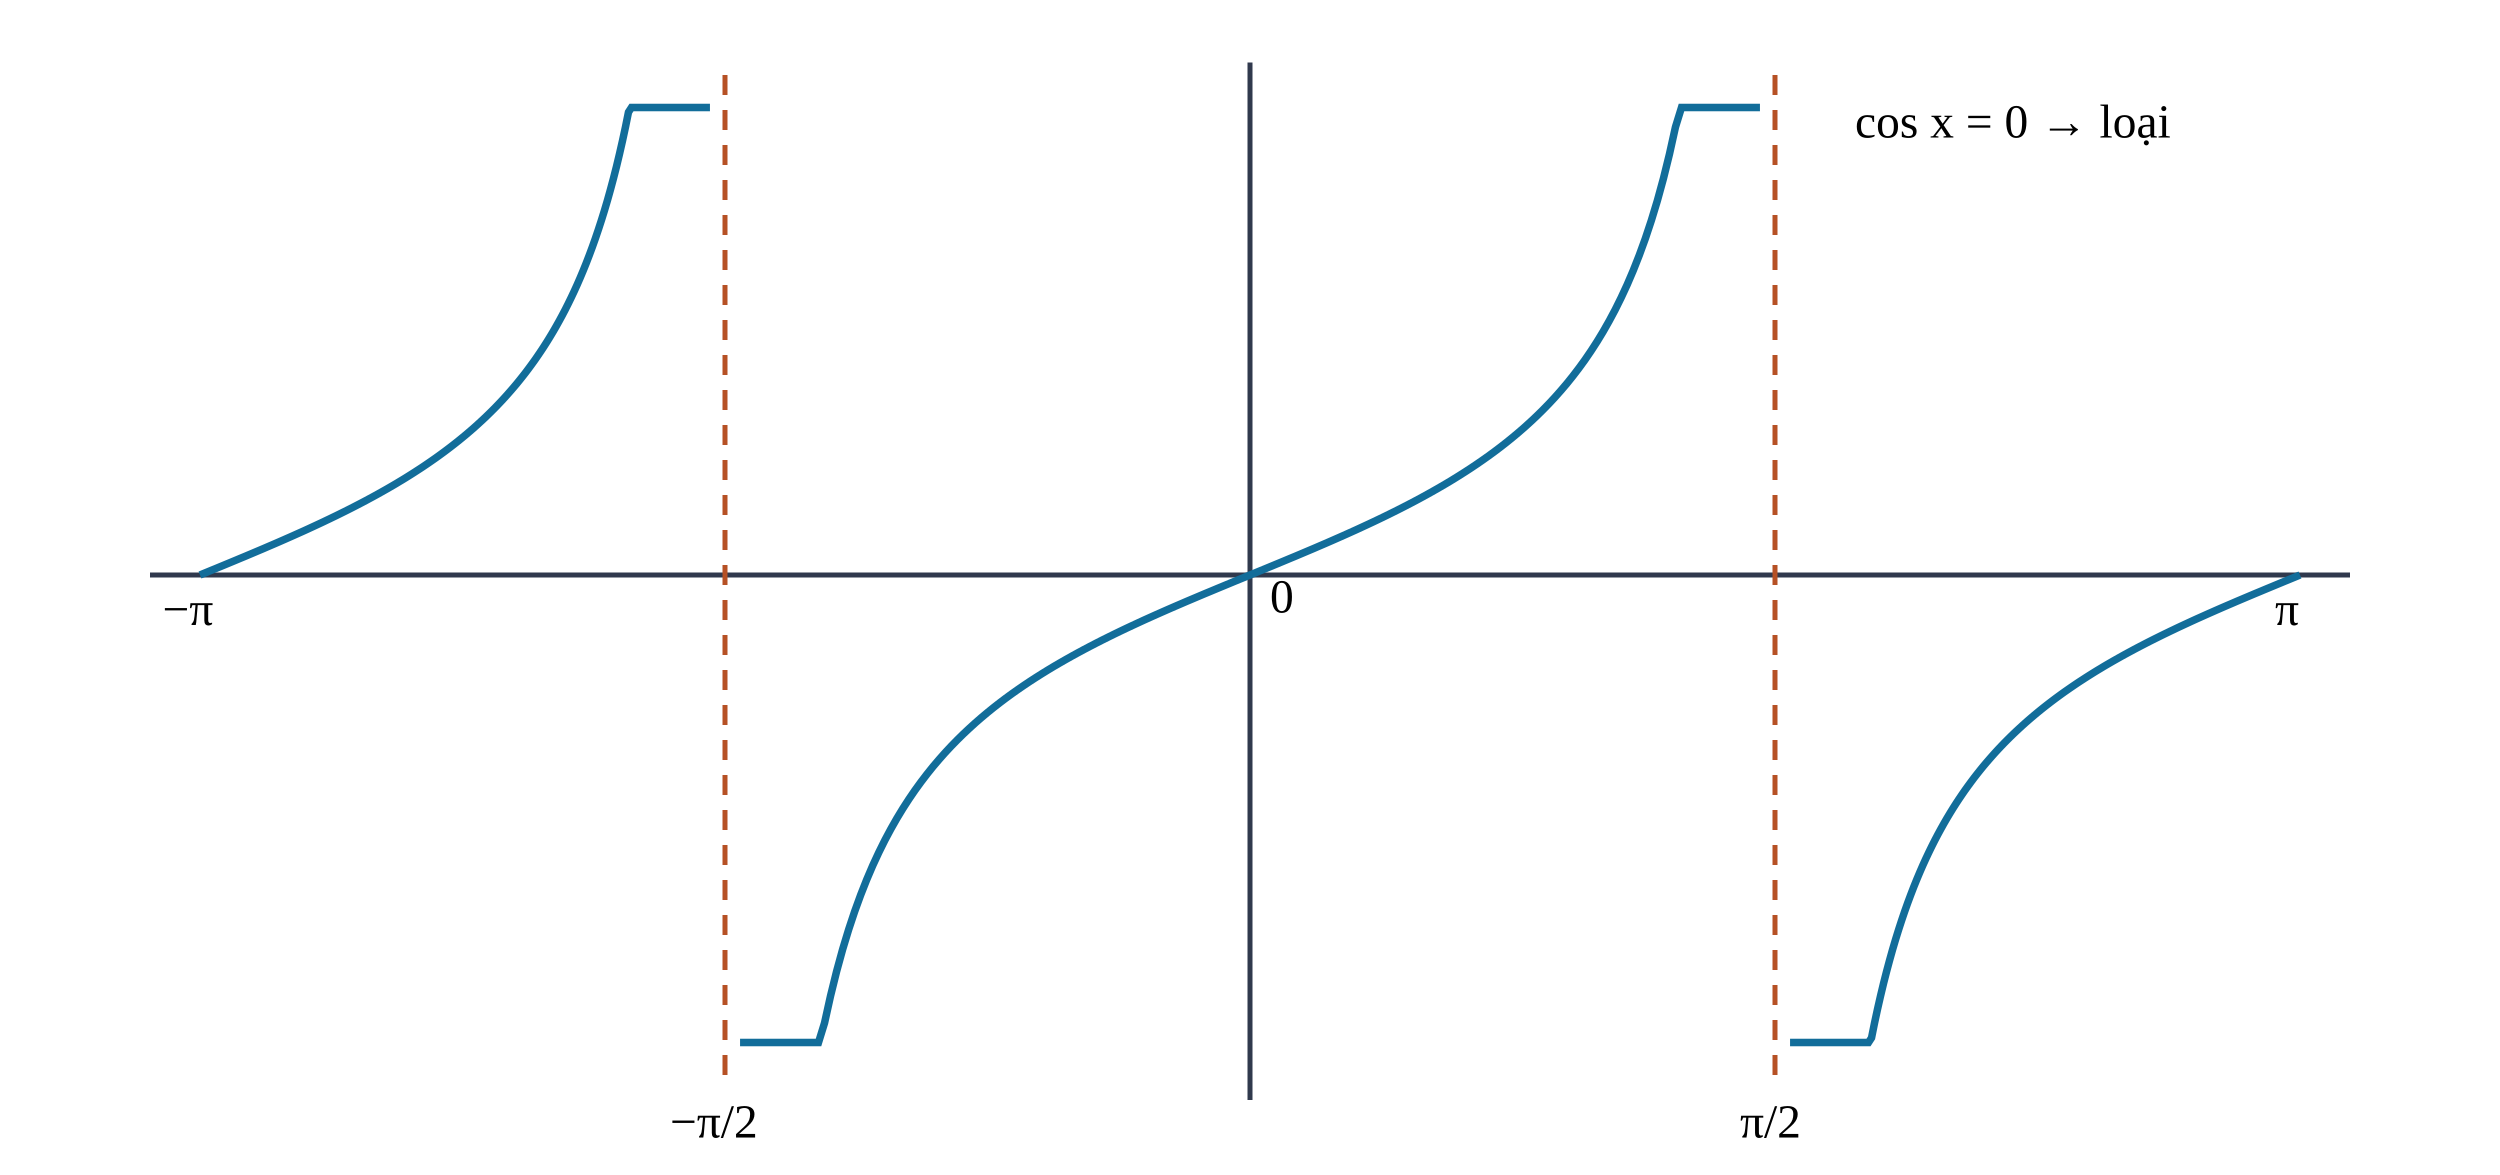
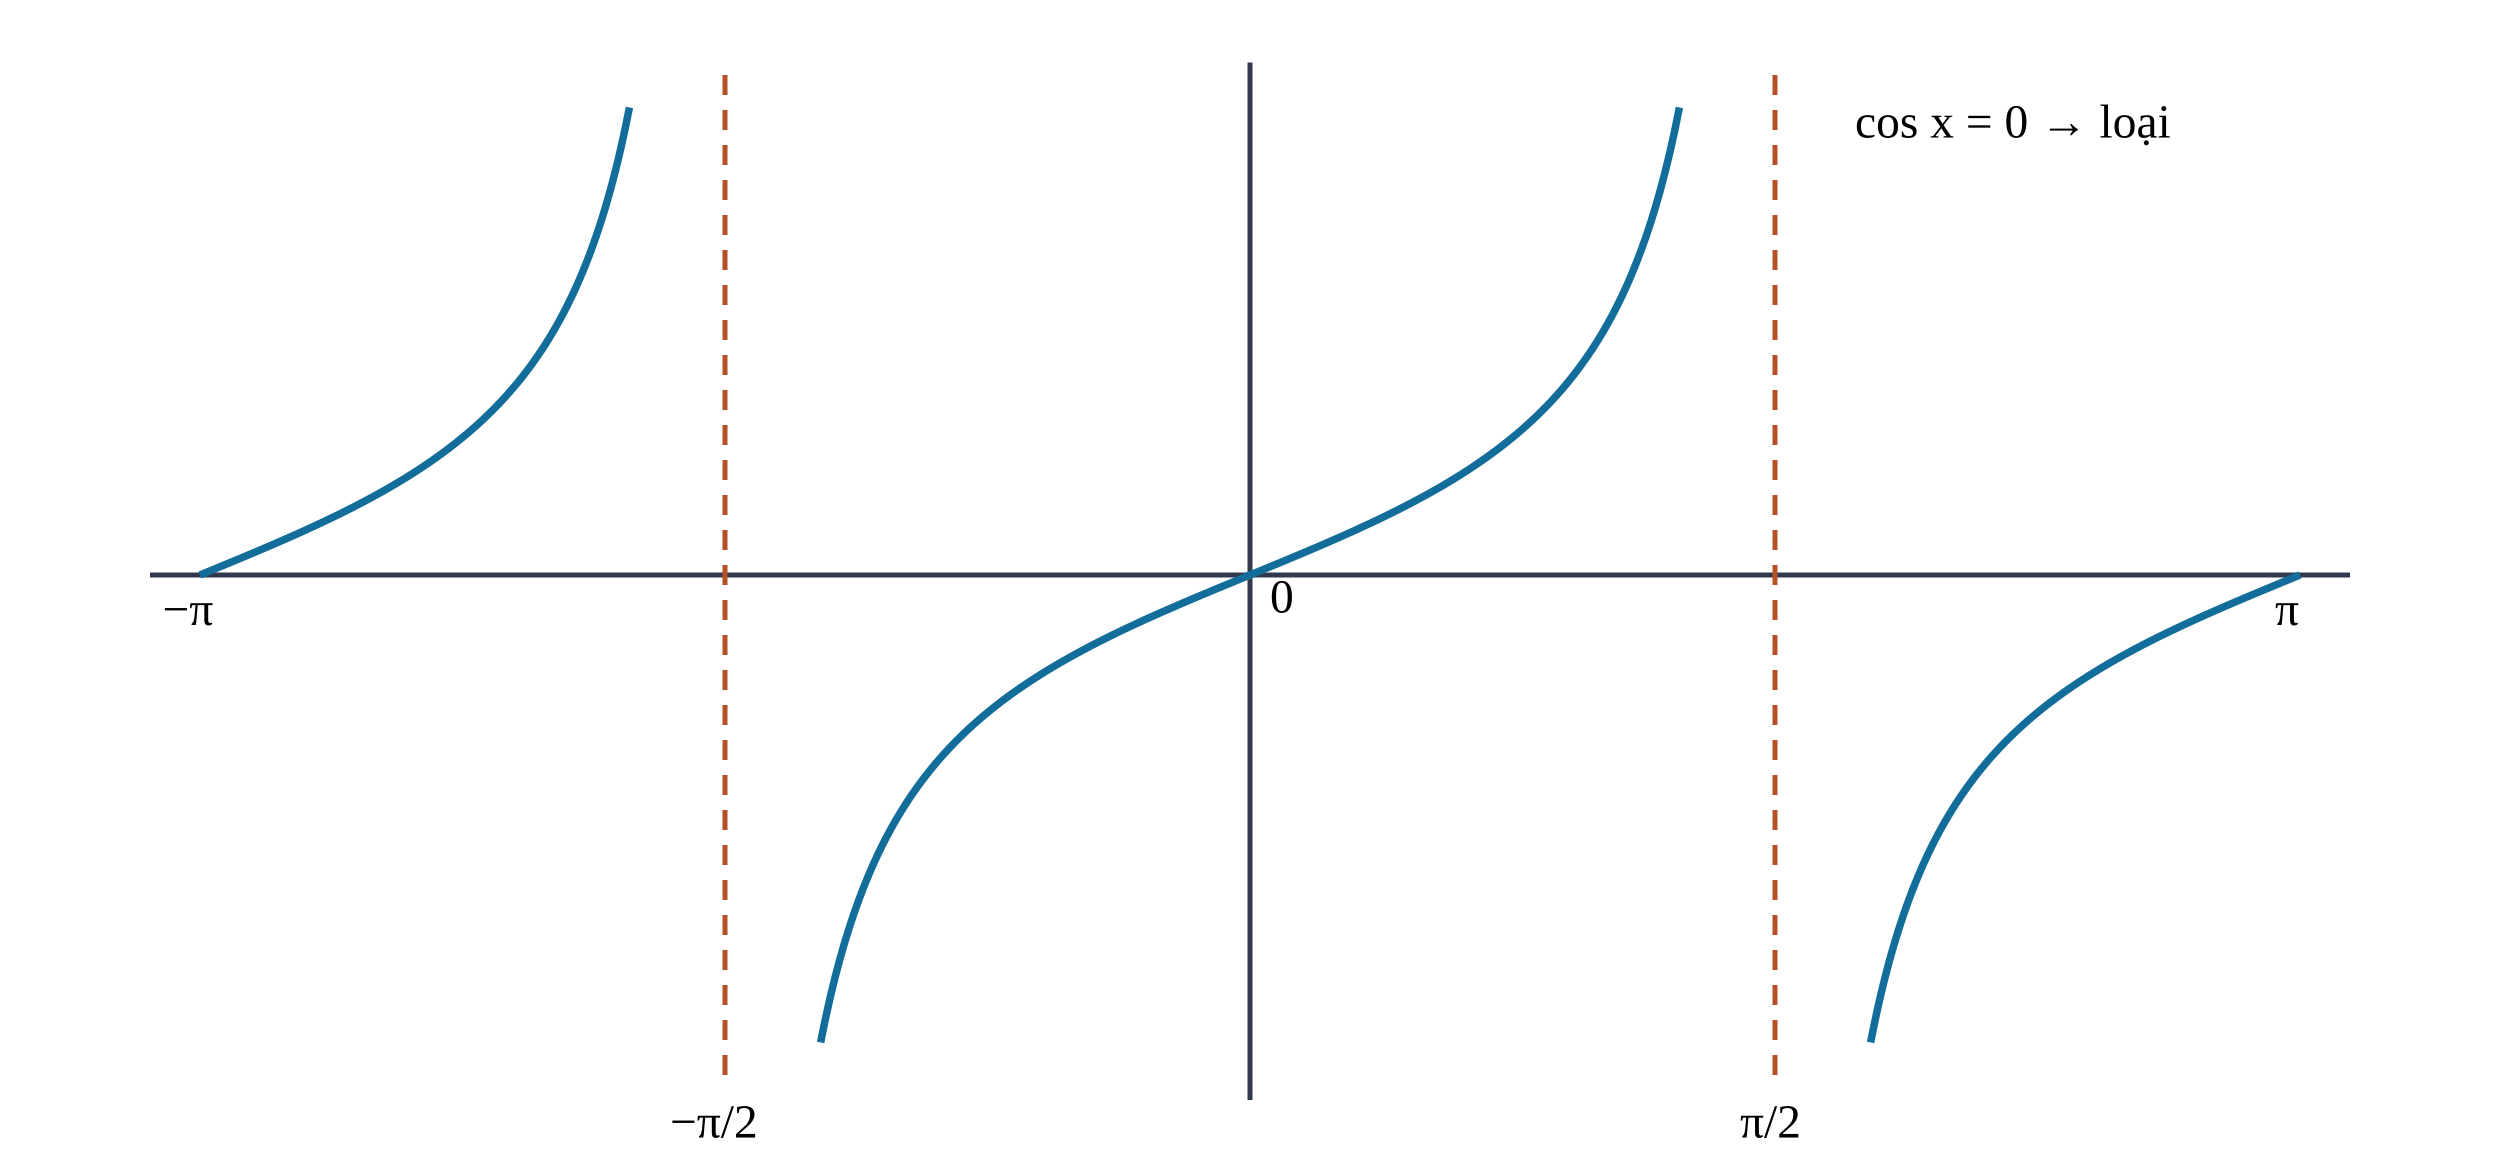
<svg xmlns="http://www.w3.org/2000/svg" viewBox="0 0 1000 470" role="img" aria-labelledby="title desc">
  <rect width="1000" height="470" fill="#fff" />
  <line x1="60" y1="230" x2="940" y2="230" stroke="#30394d" stroke-width="2" />
  <line x1="500" y1="25" x2="500" y2="440" stroke="#30394d" stroke-width="2" />
  <line x1="290" y1="30" x2="290" y2="435" stroke="#b65125" stroke-width="2" stroke-dasharray="8 6" />
  <line x1="710" y1="30" x2="710" y2="435" stroke="#b65125" stroke-width="2" stroke-dasharray="8 6" />
-   <path d="M80.00,230.00 L81.21,229.50 L82.41,229.01 L83.62,228.51 L84.83,228.01 L86.04,227.52 L87.24,227.02 L88.45,226.52 L89.66,226.02 L90.86,225.52 L92.07,225.02 L93.28,224.52 L94.48,224.02 L95.69,223.51 L96.90,223.01 L98.11,222.51 L99.31,222.00 L100.52,221.49 L101.73,220.98 L102.93,220.47 L104.14,219.96 L105.35,219.45 L106.55,218.93 L107.76,218.41 L108.97,217.89 L110.18,217.37 L111.38,216.85 L112.59,216.32 L113.80,215.79 L115.00,215.26 L116.21,214.73 L117.42,214.19 L118.62,213.65 L119.83,213.11 L121.04,212.57 L122.25,212.02 L123.45,211.47 L124.66,210.91 L125.87,210.35 L127.07,209.79 L128.28,209.23 L129.49,208.66 L130.69,208.08 L131.90,207.51 L133.11,206.92 L134.32,206.34 L135.52,205.75 L136.73,205.15 L137.94,204.55 L139.14,203.95 L140.35,203.34 L141.56,202.72 L142.76,202.10 L143.97,201.47 L145.18,200.84 L146.39,200.20 L147.59,199.55 L148.80,198.90 L150.01,198.24 L151.21,197.58 L152.42,196.90 L153.63,196.22 L154.83,195.54 L156.04,194.84 L157.25,194.14 L158.46,193.43 L159.66,192.70 L160.87,191.98 L162.08,191.24 L163.28,190.49 L164.49,189.73 L165.70,188.96 L166.90,188.18 L168.11,187.40 L169.32,186.60 L170.53,185.78 L171.73,184.96 L172.94,184.12 L174.15,183.28 L175.35,182.42 L176.56,181.54 L177.77,180.65 L178.97,179.75 L180.18,178.83 L181.39,177.89 L182.60,176.94 L183.80,175.98 L185.01,174.99 L186.22,173.99 L187.42,172.97 L188.63,171.93 L189.84,170.87 L191.04,169.79 L192.25,168.68 L193.46,167.56 L194.67,166.41 L195.87,165.24 L197.08,164.04 L198.29,162.82 L199.49,161.57 L200.70,160.29 L201.91,158.98 L203.11,157.64 L204.32,156.26 L205.53,154.86 L206.74,153.42 L207.94,151.94 L209.15,150.42 L210.36,148.87 L211.56,147.27 L212.77,145.62 L213.98,143.94 L215.18,142.20 L216.39,140.41 L217.60,138.57 L218.81,136.67 L220.01,134.72 L221.22,132.70 L222.43,130.61 L223.63,128.46 L224.84,126.23 L226.05,123.93 L227.25,121.55 L228.46,119.07 L229.67,116.51 L230.88,113.85 L232.08,111.09 L233.29,108.21 L234.50,105.22 L235.70,102.11 L236.91,98.86 L238.12,95.46 L239.32,91.92 L240.53,88.21 L241.74,84.32 L242.95,80.24 L244.15,75.96 L245.36,71.45 L246.57,66.71 L247.77,61.70 L248.98,56.40 L250.19,50.80 L251.39,44.86 L252.60,43.00 L253.81,43.00 L255.02,43.00 L256.22,43.00 L257.43,43.00 L258.64,43.00 L259.84,43.00 L261.05,43.00 L262.26,43.00 L263.46,43.00 L264.67,43.00 L265.88,43.00 L267.09,43.00 L268.29,43.00 L269.50,43.00 L270.71,43.00 L271.91,43.00 L273.12,43.00 L274.33,43.00 L275.53,43.00 L276.74,43.00 L277.95,43.00 L279.16,43.00 L280.36,43.00 L281.57,43.00 L282.78,43.00 L283.98,43.00" fill="none" stroke="#126d9a" stroke-width="3" />
-   <path d="M296.02,417.00 L298.43,417.00 L300.84,417.00 L303.26,417.00 L305.67,417.00 L308.09,417.00 L310.50,417.00 L312.91,417.00 L315.33,417.00 L317.74,417.00 L320.16,417.00 L322.57,417.00 L324.98,417.00 L327.40,417.00 L329.81,409.20 L332.23,398.30 L334.64,388.55 L337.05,379.76 L339.47,371.79 L341.88,364.54 L344.30,357.89 L346.71,351.79 L349.12,346.15 L351.54,340.93 L353.95,336.07 L356.37,331.54 L358.78,327.30 L361.19,323.33 L363.61,319.59 L366.02,316.06 L368.44,312.73 L370.85,309.58 L373.26,306.58 L375.68,303.74 L378.09,301.02 L380.51,298.43 L382.92,295.96 L385.33,293.59 L387.75,291.32 L390.16,289.13 L392.58,287.03 L394.99,285.01 L397.40,283.06 L399.82,281.17 L402.23,279.35 L404.65,277.58 L407.06,275.88 L409.47,274.22 L411.89,272.60 L414.30,271.04 L416.72,269.51 L419.13,268.02 L421.54,266.57 L423.96,265.16 L426.37,263.78 L428.79,262.42 L431.20,261.10 L433.61,259.80 L436.03,258.53 L438.44,257.28 L440.86,256.05 L443.27,254.85 L445.68,253.66 L448.10,252.49 L450.51,251.34 L452.93,250.21 L455.34,249.09 L457.75,247.98 L460.17,246.89 L462.58,245.81 L465.00,244.74 L467.41,243.68 L469.82,242.63 L472.24,241.59 L474.65,240.55 L477.07,239.53 L479.48,238.51 L481.89,237.49 L484.31,236.49 L486.72,235.48 L489.14,234.48 L491.55,233.48 L493.96,232.48 L496.38,231.49 L498.79,230.50 L501.21,229.50 L503.62,228.51 L506.04,227.52 L508.45,226.52 L510.86,225.52 L513.28,224.52 L515.69,223.51 L518.11,222.51 L520.52,221.49 L522.93,220.47 L525.35,219.45 L527.76,218.41 L530.18,217.37 L532.59,216.32 L535.00,215.26 L537.42,214.19 L539.83,213.11 L542.25,212.02 L544.66,210.91 L547.07,209.79 L549.49,208.66 L551.90,207.51 L554.32,206.34 L556.73,205.15 L559.14,203.95 L561.56,202.72 L563.97,201.47 L566.39,200.20 L568.80,198.90 L571.21,197.58 L573.63,196.22 L576.04,194.84 L578.46,193.43 L580.87,191.98 L583.28,190.49 L585.70,188.96 L588.11,187.40 L590.53,185.78 L592.94,184.12 L595.35,182.42 L597.77,180.65 L600.18,178.83 L602.60,176.94 L605.01,174.99 L607.42,172.97 L609.84,170.87 L612.25,168.68 L614.67,166.41 L617.08,164.04 L619.49,161.57 L621.91,158.98 L624.32,156.26 L626.74,153.42 L629.15,150.42 L631.56,147.27 L633.98,143.94 L636.39,140.41 L638.81,136.67 L641.22,132.70 L643.63,128.46 L646.05,123.93 L648.46,119.07 L650.88,113.85 L653.29,108.21 L655.70,102.11 L658.12,95.46 L660.53,88.21 L662.95,80.24 L665.36,71.45 L667.77,61.70 L670.19,50.80 L672.60,43.00 L675.02,43.00 L677.43,43.00 L679.84,43.00 L682.26,43.00 L684.67,43.00 L687.09,43.00 L689.50,43.00 L691.91,43.00 L694.33,43.00 L696.74,43.00 L699.16,43.00 L701.57,43.00 L703.98,43.00" fill="none" stroke="#126d9a" stroke-width="3" />
-   <path d="M716.02,417.00 L717.22,417.00 L718.43,417.00 L719.64,417.00 L720.84,417.00 L722.05,417.00 L723.26,417.00 L724.47,417.00 L725.67,417.00 L726.88,417.00 L728.09,417.00 L729.29,417.00 L730.50,417.00 L731.71,417.00 L732.91,417.00 L734.12,417.00 L735.33,417.00 L736.54,417.00 L737.74,417.00 L738.95,417.00 L740.16,417.00 L741.36,417.00 L742.57,417.00 L743.78,417.00 L744.98,417.00 L746.19,417.00 L747.40,417.00 L748.61,415.14 L749.81,409.20 L751.02,403.60 L752.23,398.30 L753.43,393.29 L754.64,388.55 L755.85,384.04 L757.05,379.76 L758.26,375.68 L759.47,371.79 L760.68,368.08 L761.88,364.54 L763.09,361.14 L764.30,357.89 L765.50,354.78 L766.71,351.79 L767.92,348.91 L769.12,346.15 L770.33,343.49 L771.54,340.93 L772.75,338.45 L773.95,336.07 L775.16,333.77 L776.37,331.54 L777.57,329.39 L778.78,327.30 L779.99,325.28 L781.19,323.33 L782.40,321.43 L783.61,319.59 L784.82,317.80 L786.02,316.06 L787.23,314.38 L788.44,312.73 L789.64,311.13 L790.85,309.58 L792.06,308.06 L793.26,306.58 L794.47,305.14 L795.68,303.74 L796.89,302.36 L798.09,301.02 L799.30,299.71 L800.51,298.43 L801.71,297.18 L802.92,295.96 L804.13,294.76 L805.33,293.59 L806.54,292.44 L807.75,291.32 L808.96,290.21 L810.16,289.13 L811.37,288.07 L812.58,287.03 L813.78,286.01 L814.99,285.01 L816.20,284.02 L817.40,283.06 L818.61,282.11 L819.82,281.17 L821.03,280.25 L822.23,279.35 L823.44,278.46 L824.65,277.58 L825.85,276.72 L827.06,275.88 L828.27,275.04 L829.47,274.22 L830.68,273.40 L831.89,272.60 L833.10,271.82 L834.30,271.04 L835.51,270.27 L836.72,269.51 L837.92,268.76 L839.13,268.02 L840.34,267.30 L841.54,266.57 L842.75,265.86 L843.96,265.16 L845.17,264.46 L846.37,263.78 L847.58,263.10 L848.79,262.42 L849.99,261.76 L851.20,261.10 L852.41,260.45 L853.61,259.80 L854.82,259.16 L856.03,258.53 L857.24,257.90 L858.44,257.28 L859.65,256.66 L860.86,256.05 L862.06,255.45 L863.27,254.85 L864.48,254.25 L865.68,253.66 L866.89,253.08 L868.10,252.49 L869.31,251.92 L870.51,251.34 L871.72,250.77 L872.93,250.21 L874.13,249.65 L875.34,249.09 L876.55,248.53 L877.75,247.98 L878.96,247.43 L880.17,246.89 L881.38,246.35 L882.58,245.81 L883.79,245.27 L885.00,244.74 L886.20,244.21 L887.41,243.68 L888.62,243.15 L889.82,242.63 L891.03,242.11 L892.24,241.59 L893.45,241.07 L894.65,240.55 L895.86,240.04 L897.07,239.53 L898.27,239.02 L899.48,238.51 L900.69,238.00 L901.89,237.49 L903.10,236.99 L904.31,236.49 L905.52,235.98 L906.72,235.48 L907.93,234.98 L909.14,234.48 L910.34,233.98 L911.55,233.48 L912.76,232.98 L913.96,232.48 L915.17,231.99 L916.38,231.49 L917.59,230.99 L918.79,230.50 L920.00,230.00" fill="none" stroke="#126d9a" stroke-width="3" />
+   <path d="M80.00,230.00 L80.95,229.61 L81.91,229.21 L82.86,228.82 L83.82,228.43 L84.77,228.04 L85.73,227.64 L86.68,227.25 L87.63,226.86 L88.59,226.46 L89.54,226.07 L90.50,225.67 L91.45,225.28 L92.40,224.88 L93.36,224.49 L94.31,224.09 L95.27,223.69 L96.22,223.29 L97.18,222.89 L98.13,222.50 L99.08,222.10 L100.04,221.69 L100.99,221.29 L101.95,220.89 L102.90,220.49 L103.86,220.08 L104.81,219.67 L105.76,219.27 L106.72,218.86 L107.67,218.45 L108.63,218.04 L109.58,217.63 L110.53,217.21 L111.49,216.80 L112.44,216.38 L113.40,215.97 L114.35,215.55 L115.31,215.13 L116.26,214.71 L117.21,214.28 L118.17,213.86 L119.12,213.43 L120.08,213.00 L121.03,212.57 L121.99,212.14 L122.94,211.70 L123.89,211.26 L124.85,210.82 L125.80,210.38 L126.76,209.94 L127.71,209.49 L128.66,209.05 L129.62,208.59 L130.57,208.14 L131.53,207.69 L132.48,207.23 L133.44,206.77 L134.39,206.30 L135.34,205.84 L136.30,205.37 L137.25,204.89 L138.21,204.42 L139.16,203.94 L140.12,203.45 L141.07,202.97 L142.02,202.48 L142.98,201.99 L143.93,201.49 L144.89,200.99 L145.84,200.49 L146.79,199.98 L147.75,199.47 L148.70,198.95 L149.66,198.43 L150.61,197.91 L151.57,197.38 L152.52,196.85 L153.47,196.31 L154.43,195.77 L155.38,195.22 L156.34,194.67 L157.29,194.11 L158.25,193.55 L159.20,192.98 L160.15,192.41 L161.11,191.83 L162.06,191.25 L163.02,190.66 L163.97,190.06 L164.92,189.46 L165.88,188.85 L166.83,188.23 L167.79,187.61 L168.74,186.98 L169.70,186.34 L170.65,185.70 L171.60,185.05 L172.56,184.39 L173.51,183.72 L174.47,183.05 L175.42,182.37 L176.38,181.68 L177.33,180.98 L178.28,180.27 L179.24,179.55 L180.19,178.82 L181.15,178.08 L182.10,177.34 L183.05,176.58 L184.01,175.81 L184.96,175.03 L185.92,174.24 L186.87,173.44 L187.83,172.62 L188.78,171.80 L189.73,170.96 L190.69,170.11 L191.64,169.24 L192.60,168.37 L193.55,167.47 L194.51,166.57 L195.46,165.64 L196.41,164.70 L197.37,163.75 L198.32,162.78 L199.28,161.79 L200.23,160.79 L201.18,159.76 L202.14,158.72 L203.09,157.66 L204.05,156.58 L205.00,155.48 L205.96,154.35 L206.91,153.21 L207.86,152.04 L208.82,150.84 L209.77,149.62 L210.73,148.38 L211.68,147.11 L212.64,145.81 L213.59,144.48 L214.54,143.13 L215.50,141.74 L216.45,140.32 L217.41,138.87 L218.36,137.38 L219.31,135.86 L220.27,134.29 L221.22,132.69 L222.18,131.05 L223.13,129.37 L224.09,127.64 L225.04,125.86 L225.99,124.04 L226.95,122.16 L227.90,120.23 L228.86,118.25 L229.81,116.20 L230.77,114.10 L231.72,111.93 L232.67,109.69 L233.63,107.39 L234.58,105.01 L235.54,102.55 L236.49,100.00 L237.44,97.37 L238.40,94.65 L239.35,91.83 L240.31,88.91 L241.26,85.88 L242.22,82.73 L243.17,79.46 L244.12,76.06 L245.08,72.52 L246.03,68.84 L246.99,64.99 L247.94,60.98 L248.90,56.79 L249.85,52.41 L250.80,47.81 L251.76,43.00" fill="none" stroke="#126d9a" stroke-width="3" />
+   <path d="M328.24,417.00 L330.15,407.59 L332.06,399.02 L333.97,391.16 L335.88,383.94 L337.78,377.27 L339.69,371.09 L341.60,365.35 L343.51,360.00 L345.42,354.99 L347.33,350.31 L349.23,345.90 L351.14,341.75 L353.05,337.84 L354.96,334.14 L356.87,330.63 L358.78,327.31 L360.69,324.14 L362.59,321.13 L364.50,318.26 L366.41,315.52 L368.32,312.89 L370.23,310.38 L372.14,307.96 L374.04,305.65 L375.95,303.42 L377.86,301.28 L379.77,299.21 L381.68,297.22 L383.59,295.30 L385.49,293.43 L387.40,291.63 L389.31,289.89 L391.22,288.20 L393.13,286.56 L395.04,284.97 L396.95,283.42 L398.85,281.92 L400.76,280.45 L402.67,279.02 L404.58,277.63 L406.49,276.28 L408.40,274.95 L410.30,273.66 L412.21,272.39 L414.12,271.15 L416.03,269.94 L417.94,268.75 L419.85,267.59 L421.75,266.45 L423.66,265.33 L425.57,264.23 L427.48,263.15 L429.39,262.09 L431.30,261.05 L433.21,260.02 L435.11,259.01 L437.02,258.01 L438.93,257.03 L440.84,256.06 L442.75,255.11 L444.66,254.16 L446.56,253.23 L448.47,252.31 L450.38,251.41 L452.29,250.51 L454.20,249.62 L456.11,248.74 L458.01,247.86 L459.92,247.00 L461.83,246.14 L463.74,245.29 L465.65,244.45 L467.56,243.62 L469.47,242.79 L471.37,241.96 L473.28,241.14 L475.19,240.33 L477.10,239.51 L479.01,238.71 L480.92,237.90 L482.82,237.11 L484.73,236.31 L486.64,235.51 L488.55,234.72 L490.46,233.93 L492.37,233.14 L494.27,232.36 L496.18,231.57 L498.09,230.79 L500.00,230.00 L501.91,229.21 L503.82,228.43 L505.73,227.64 L507.63,226.86 L509.54,226.07 L511.45,225.28 L513.36,224.49 L515.27,223.69 L517.18,222.89 L519.08,222.10 L520.99,221.29 L522.90,220.49 L524.81,219.67 L526.72,218.86 L528.63,218.04 L530.53,217.21 L532.44,216.38 L534.35,215.55 L536.26,214.71 L538.17,213.86 L540.08,213.00 L541.99,212.14 L543.89,211.26 L545.80,210.38 L547.71,209.49 L549.62,208.59 L551.53,207.69 L553.44,206.77 L555.34,205.84 L557.25,204.89 L559.16,203.94 L561.07,202.97 L562.98,201.99 L564.89,200.99 L566.79,199.98 L568.70,198.95 L570.61,197.91 L572.52,196.85 L574.43,195.77 L576.34,194.67 L578.25,193.55 L580.15,192.41 L582.06,191.25 L583.97,190.06 L585.88,188.85 L587.79,187.61 L589.70,186.34 L591.60,185.05 L593.51,183.72 L595.42,182.37 L597.33,180.98 L599.24,179.55 L601.15,178.08 L603.05,176.58 L604.96,175.03 L606.87,173.44 L608.78,171.80 L610.69,170.11 L612.60,168.37 L614.51,166.57 L616.41,164.70 L618.32,162.78 L620.23,160.79 L622.14,158.72 L624.05,156.58 L625.96,154.35 L627.86,152.04 L629.77,149.62 L631.68,147.11 L633.59,144.48 L635.50,141.74 L637.41,138.87 L639.31,135.86 L641.22,132.69 L643.13,129.37 L645.04,125.86 L646.95,122.16 L648.86,118.25 L650.77,114.10 L652.67,109.69 L654.58,105.01 L656.49,100.00 L658.40,94.65 L660.31,88.91 L662.22,82.73 L664.12,76.06 L666.03,68.84 L667.94,60.98 L669.85,52.41 L671.76,43.00" fill="none" stroke="#126d9a" stroke-width="3" />
+   <path d="M748.24,417.00 L749.20,412.19 L750.15,407.59 L751.10,403.21 L752.06,399.02 L753.01,395.01 L753.97,391.16 L754.92,387.48 L755.88,383.94 L756.83,380.54 L757.78,377.27 L758.74,374.12 L759.69,371.09 L760.65,368.17 L761.60,365.35 L762.56,362.63 L763.51,360.00 L764.46,357.45 L765.42,354.99 L766.37,352.61 L767.33,350.31 L768.28,348.07 L769.23,345.90 L770.19,343.80 L771.14,341.75 L772.10,339.77 L773.05,337.84 L774.01,335.96 L774.96,334.14 L775.91,332.36 L776.87,330.63 L777.82,328.95 L778.78,327.31 L779.73,325.71 L780.69,324.14 L781.64,322.62 L782.59,321.13 L783.55,319.68 L784.50,318.26 L785.46,316.87 L786.41,315.52 L787.36,314.19 L788.32,312.89 L789.27,311.62 L790.23,310.38 L791.18,309.16 L792.14,307.96 L793.09,306.79 L794.04,305.65 L795.00,304.52 L795.95,303.42 L796.91,302.34 L797.86,301.28 L798.82,300.24 L799.77,299.21 L800.72,298.21 L801.68,297.22 L802.63,296.25 L803.59,295.30 L804.54,294.36 L805.49,293.43 L806.45,292.53 L807.40,291.63 L808.36,290.76 L809.31,289.89 L810.27,289.04 L811.22,288.20 L812.17,287.38 L813.13,286.56 L814.08,285.76 L815.04,284.97 L815.99,284.19 L816.95,283.42 L817.90,282.66 L818.85,281.92 L819.81,281.18 L820.76,280.45 L821.72,279.73 L822.67,279.02 L823.62,278.32 L824.58,277.63 L825.53,276.95 L826.49,276.28 L827.44,275.61 L828.40,274.95 L829.35,274.30 L830.30,273.66 L831.26,273.02 L832.21,272.39 L833.17,271.77 L834.12,271.15 L835.08,270.54 L836.03,269.94 L836.98,269.34 L837.94,268.75 L838.89,268.17 L839.85,267.59 L840.80,267.02 L841.75,266.45 L842.71,265.89 L843.66,265.33 L844.62,264.78 L845.57,264.23 L846.53,263.69 L847.48,263.15 L848.43,262.62 L849.39,262.09 L850.34,261.57 L851.30,261.05 L852.25,260.53 L853.21,260.02 L854.16,259.51 L855.11,259.01 L856.07,258.51 L857.02,258.01 L857.98,257.52 L858.93,257.03 L859.88,256.55 L860.84,256.06 L861.79,255.58 L862.75,255.11 L863.70,254.63 L864.66,254.16 L865.61,253.70 L866.56,253.23 L867.52,252.77 L868.47,252.31 L869.43,251.86 L870.38,251.41 L871.34,250.95 L872.29,250.51 L873.24,250.06 L874.20,249.62 L875.15,249.18 L876.11,248.74 L877.06,248.30 L878.01,247.86 L878.97,247.43 L879.92,247.00 L880.88,246.57 L881.83,246.14 L882.79,245.72 L883.74,245.29 L884.69,244.87 L885.65,244.45 L886.60,244.03 L887.56,243.62 L888.51,243.20 L889.47,242.79 L890.42,242.37 L891.37,241.96 L892.33,241.55 L893.28,241.14 L894.24,240.73 L895.19,240.33 L896.14,239.92 L897.10,239.51 L898.05,239.11 L899.01,238.71 L899.96,238.31 L900.92,237.90 L901.87,237.50 L902.82,237.11 L903.78,236.71 L904.73,236.31 L905.69,235.91 L906.64,235.51 L907.60,235.12 L908.55,234.72 L909.50,234.33 L910.46,233.93 L911.41,233.54 L912.37,233.14 L913.32,232.75 L914.27,232.36 L915.23,231.96 L916.18,231.57 L917.14,231.18 L918.09,230.79 L919.05,230.39 L920.00,230.00" fill="none" stroke="#126d9a" stroke-width="3" />
  <g font-size="19">
    <text x="65" y="250">−π</text>
    <text x="268" y="455">−π/2</text>
    <text x="508" y="245">0</text>
    <text x="696" y="455">π/2</text>
    <text x="910" y="250">π</text>
    <text x="742" y="55">cos x = 0 → loại</text>
  </g>
</svg>
